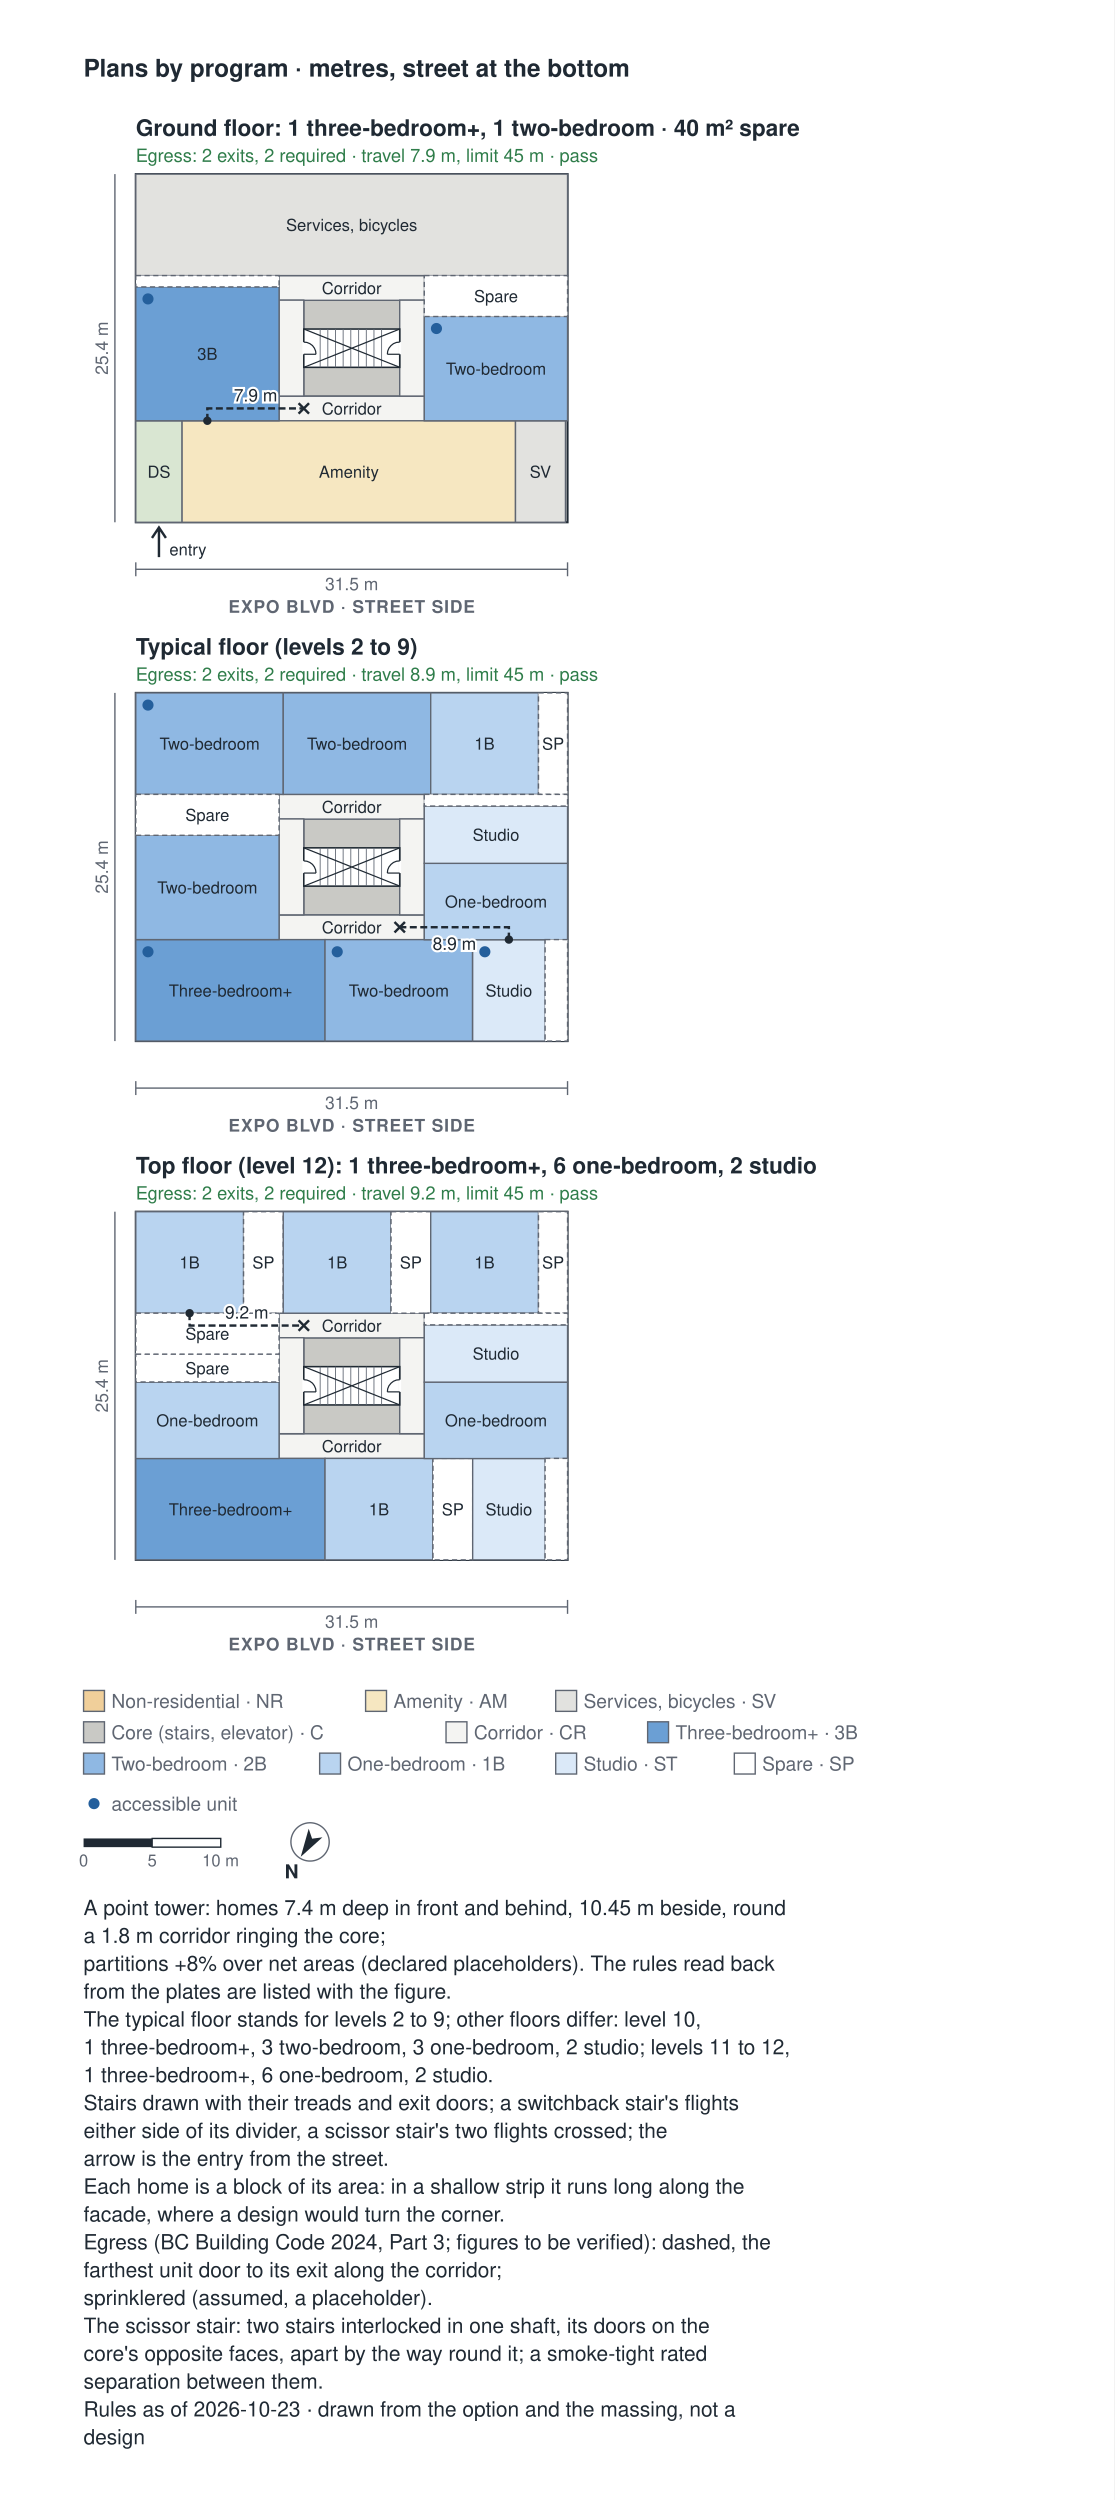
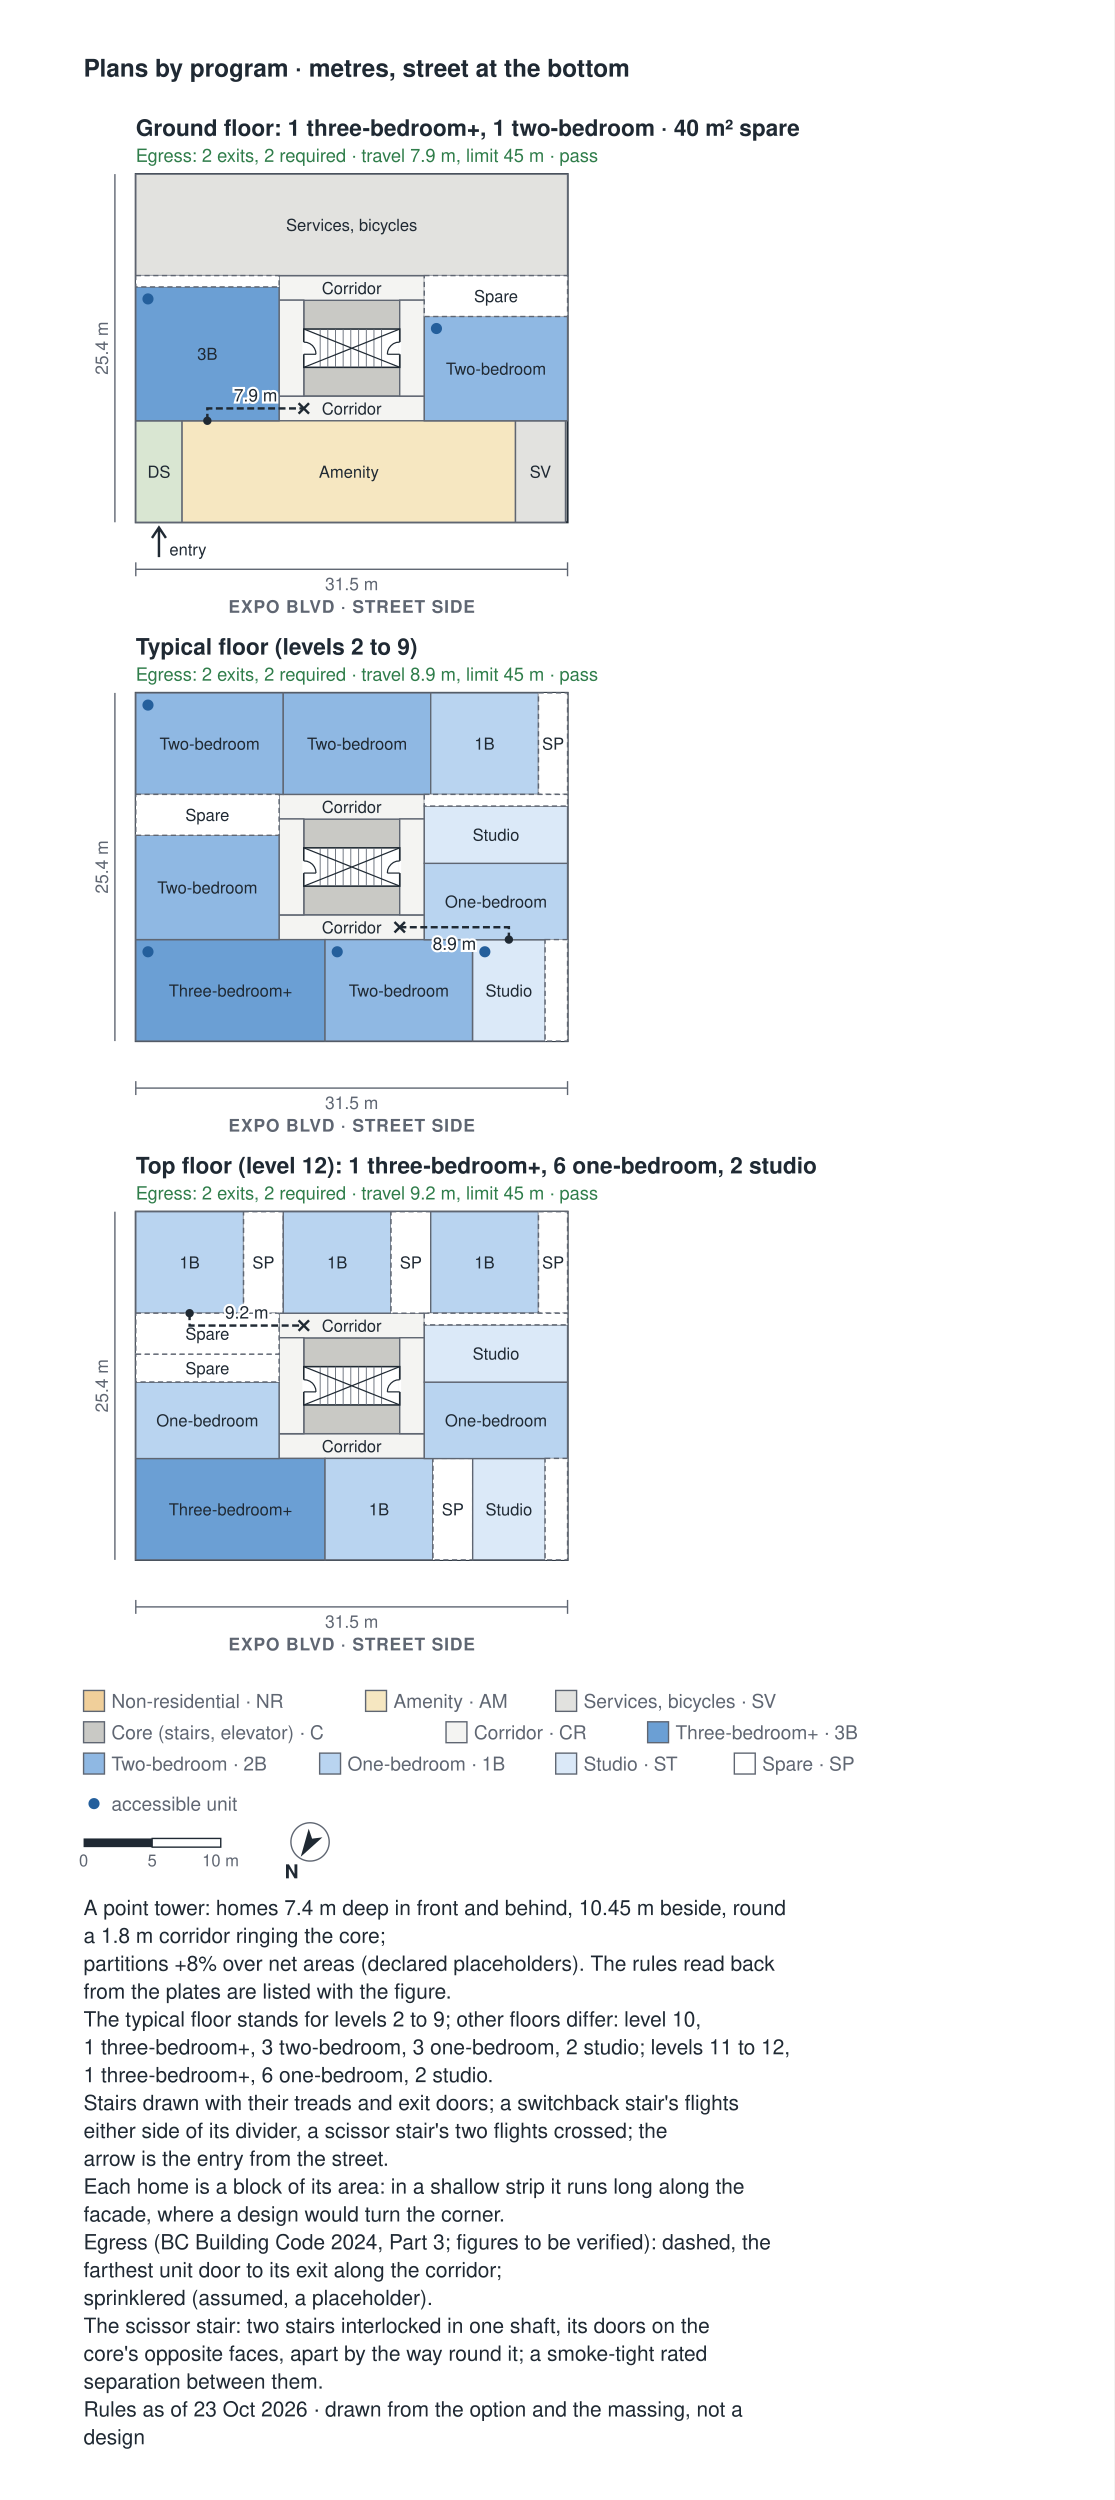
<svg xmlns="http://www.w3.org/2000/svg" width="640" height="1436" viewBox="0 0 640 1436" font-family="IBM Plex Sans, Helvetica, Arial, sans-serif" font-size="12" fill="#1f2933" role="img" aria-label="Floor plans by program">
  <rect width="100%" height="100%" fill="#ffffff" />
  <text x="48" y="44" font-size="14" font-weight="600">Plans by program · metres, street at the bottom</text>
  <text x="78.0" y="78.0" font-size="13" font-weight="600">Ground floor: 1 three-bedroom+, 1 two-bedroom · 40 m² spare</text>
  <text x="78.0" y="93.0" font-size="10.5" fill="#2f7d4a">Egress: 2 exits, 2 required · travel 7.9 m, limit 45 m · pass</text>
  <rect x="78.0" y="100.0" width="248.0" height="200.0" fill="#f4f4f2" stroke="#1f2933" stroke-width="1.2" />
  <rect x="174.5" y="172.4" width="55.1" height="55.1" fill="#c9c9c5" stroke="#5f6672" stroke-width="0.8" />
  <rect x="160.3" y="227.6" width="83.5" height="14.2" fill="#f4f4f2" stroke="#5f6672" stroke-width="0.8" />
  <rect x="160.3" y="158.3" width="83.5" height="14.2" fill="#f4f4f2" stroke="#5f6672" stroke-width="0.8" />
  <rect x="160.3" y="172.4" width="14.2" height="55.1" fill="#f4f4f2" stroke="#5f6672" stroke-width="0.8" />
  <rect x="229.6" y="172.4" width="14.2" height="55.1" fill="#f4f4f2" stroke="#5f6672" stroke-width="0.8" />
  <rect x="78.0" y="241.7" width="26.6" height="58.3" fill="#d9e6d2" stroke="#5f6672" stroke-width="0.8" />
  <rect x="104.6" y="241.7" width="191.5" height="58.3" fill="#f6e7c1" stroke="#5f6672" stroke-width="0.8" />
  <rect x="78.0" y="100.0" width="248.0" height="58.3" fill="#e2e2df" stroke="#5f6672" stroke-width="0.8" />
  <rect x="296.1" y="241.7" width="28.7" height="58.3" fill="#e2e2df" stroke="#5f6672" stroke-width="0.8" />
  <rect x="78.0" y="164.7" width="82.3" height="77.0" fill="#6b9fd4" stroke="#5f6672" stroke-width="0.8" />
  <rect x="243.7" y="181.7" width="82.3" height="60.0" fill="#8fb8e3" stroke="#5f6672" stroke-width="0.8" />
  <rect x="78.0" y="158.3" width="82.3" height="6.5" fill="#ffffff" stroke="#5f6672" stroke-width="0.8" stroke-dasharray="3 2" />
  <rect x="243.7" y="158.3" width="82.3" height="23.5" fill="#ffffff" stroke="#5f6672" stroke-width="0.8" stroke-dasharray="3 2" />
  <rect x="174.5" y="189.0" width="55.1" height="22.0" fill="#ffffff" stroke="#1f2933" stroke-width="0.9" />
  <path d="M183.9 189.0v22.0M188.3 189.0v22.0M192.7 189.0v22.0M197.1 189.0v22.0M201.5 189.0v22.0M206.0 189.0v22.0M210.4 189.0v22.0M214.8 189.0v22.0M219.2 189.0v22.0" stroke="#5f6672" stroke-width="0.5" fill="none" />
  <path d="M174.5 189.0L229.6 211.0M174.5 211.0L229.6 189.0" stroke="#1f2933" stroke-width="0.7" fill="none" />
  <line x1="174.5" y1="203.5" x2="174.5" y2="196.5" stroke="#ffffff" stroke-width="1.6" />
  <path d="M181.5 203.5L174.5 203.5M174.5 196.5L176.3 196.7L178.0 197.4L179.5 198.5L180.6 200.0L181.3 201.7L181.5 203.5" stroke="#1f2933" stroke-width="0.7" fill="none" />
  <line x1="229.6" y1="203.5" x2="229.6" y2="196.5" stroke="#ffffff" stroke-width="1.6" />
  <path d="M222.5 203.5L229.6 203.5M229.6 196.5L227.7 196.7L226.0 197.4L224.6 198.5L223.4 200.0L222.7 201.7L222.5 203.5" stroke="#1f2933" stroke-width="0.7" fill="none" />
  <text x="202.0" y="238.1" font-size="9.5" text-anchor="middle" fill="#1f2933">Corridor</text>
  <text x="202.0" y="168.9" font-size="9.5" text-anchor="middle" fill="#1f2933">Corridor</text>
  <text x="91.3" y="274.4" font-size="9.5" text-anchor="middle" fill="#1f2933">DS</text>
  <text x="200.4" y="274.4" font-size="9.5" text-anchor="middle" fill="#1f2933">Amenity</text>
  <text x="202.0" y="132.6" font-size="9.5" text-anchor="middle" fill="#1f2933">Services, bicycles</text>
  <text x="310.4" y="274.4" font-size="9.5" text-anchor="middle" fill="#1f2933">SV</text>
  <circle cx="85.0" cy="171.7" r="3.2" fill="#245f9c" />
  <text x="119.1" y="206.7" font-size="9.5" text-anchor="middle" fill="#1f2933">3B</text>
  <circle cx="250.7" cy="188.7" r="3.2" fill="#245f9c" />
  <text x="284.9" y="215.2" font-size="9.5" text-anchor="middle" fill="#1f2933">Two-bedroom</text>
  <text x="284.9" y="173.5" font-size="9.5" text-anchor="middle" fill="#1f2933">Spare</text>
  <polyline points="119.1,241.7 119.1,234.6 174.5,234.6" fill="none" stroke="#1f2933" stroke-width="1.4" stroke-dasharray="4 2" />
  <circle cx="119.1" cy="241.7" r="2.4" fill="#1f2933" />
  <path d="M 171.5 231.6 L 177.5 237.6 M 171.5 237.6 L 177.5 231.6" stroke="#1f2933" stroke-width="1.4" />
  <text x="146.8" y="230.6" font-size="10" text-anchor="middle" fill="#1f2933" stroke="#ffffff" stroke-width="2.5" paint-order="stroke">7.9 m</text>
  <path d="M91.3 320.0V303.0M87.3 309.0L91.3 303.0L95.3 309.0" stroke="#1f2933" stroke-width="1.4" fill="none" />
  <text x="97.3" y="319.0" font-size="9.5" fill="#1f2933">entry</text>
  <path d="M78.0 327.0H326.0M78.0 323.0V331.0M326.0 323.0V331.0" stroke="#5f6672" stroke-width="0.8" fill="none" />
  <text x="202.0" y="339.0" font-size="10" text-anchor="middle" fill="#5f6672">31.5 m</text>
  <text x="202.0" y="352.0" font-size="10" font-weight="600" letter-spacing="0.5" text-anchor="middle" fill="#5f6672">EXPO BLVD · STREET SIDE</text>
  <line x1="66.0" y1="100.0" x2="66.0" y2="300.0" stroke="#5f6672" stroke-width="0.8" />
  <text x="62.0" y="200.0" font-size="10" text-anchor="middle" fill="#5f6672" transform="rotate(-90 62.0 200.0)">25.4 m</text>
  <text x="78.0" y="376.0" font-size="13" font-weight="600">Typical floor (levels 2 to 9)</text>
  <text x="78.0" y="391.0" font-size="10.5" fill="#2f7d4a">Egress: 2 exits, 2 required · travel 8.9 m, limit 45 m · pass</text>
  <rect x="78.0" y="398.0" width="248.0" height="200.0" fill="#f4f4f2" stroke="#1f2933" stroke-width="1.2" />
  <rect x="174.5" y="470.4" width="55.1" height="55.1" fill="#c9c9c5" stroke="#5f6672" stroke-width="0.8" />
  <rect x="160.3" y="525.6" width="83.5" height="14.2" fill="#f4f4f2" stroke="#5f6672" stroke-width="0.8" />
  <rect x="160.3" y="456.3" width="83.5" height="14.2" fill="#f4f4f2" stroke="#5f6672" stroke-width="0.8" />
  <rect x="160.3" y="470.4" width="14.2" height="55.1" fill="#f4f4f2" stroke="#5f6672" stroke-width="0.8" />
  <rect x="229.6" y="470.4" width="14.2" height="55.1" fill="#f4f4f2" stroke="#5f6672" stroke-width="0.8" />
  <rect x="78.0" y="539.7" width="108.7" height="58.3" fill="#6b9fd4" stroke="#5f6672" stroke-width="0.8" />
  <rect x="186.7" y="539.7" width="84.7" height="58.3" fill="#8fb8e3" stroke="#5f6672" stroke-width="0.8" />
  <rect x="271.5" y="539.7" width="41.7" height="58.3" fill="#dbe9f8" stroke="#5f6672" stroke-width="0.8" />
  <rect x="78.0" y="398.0" width="84.7" height="58.3" fill="#8fb8e3" stroke="#5f6672" stroke-width="0.8" />
  <rect x="162.7" y="398.0" width="84.7" height="58.3" fill="#8fb8e3" stroke="#5f6672" stroke-width="0.8" />
  <rect x="247.4" y="398.0" width="61.9" height="58.3" fill="#b9d4f0" stroke="#5f6672" stroke-width="0.8" />
  <rect x="78.0" y="479.7" width="82.3" height="60.0" fill="#8fb8e3" stroke="#5f6672" stroke-width="0.8" />
  <rect x="243.7" y="495.9" width="82.3" height="43.9" fill="#b9d4f0" stroke="#5f6672" stroke-width="0.8" />
  <rect x="243.7" y="463.0" width="82.3" height="32.9" fill="#dbe9f8" stroke="#5f6672" stroke-width="0.8" />
  <rect x="313.1" y="539.7" width="12.9" height="58.3" fill="#ffffff" stroke="#5f6672" stroke-width="0.8" stroke-dasharray="3 2" />
  <rect x="309.3" y="398.0" width="16.7" height="58.3" fill="#ffffff" stroke="#5f6672" stroke-width="0.8" stroke-dasharray="3 2" />
  <rect x="78.0" y="456.3" width="82.3" height="23.5" fill="#ffffff" stroke="#5f6672" stroke-width="0.8" stroke-dasharray="3 2" />
  <rect x="243.7" y="456.3" width="82.3" height="6.7" fill="#ffffff" stroke="#5f6672" stroke-width="0.8" stroke-dasharray="3 2" />
  <rect x="174.5" y="487.0" width="55.1" height="22.0" fill="#ffffff" stroke="#1f2933" stroke-width="0.9" />
  <path d="M183.9 487.0v22.0M188.3 487.0v22.0M192.7 487.0v22.0M197.1 487.0v22.0M201.5 487.0v22.0M206.0 487.0v22.0M210.4 487.0v22.0M214.8 487.0v22.0M219.2 487.0v22.0" stroke="#5f6672" stroke-width="0.5" fill="none" />
  <path d="M174.5 487.0L229.6 509.0M174.5 509.0L229.6 487.0" stroke="#1f2933" stroke-width="0.7" fill="none" />
  <line x1="174.5" y1="501.5" x2="174.5" y2="494.5" stroke="#ffffff" stroke-width="1.6" />
  <path d="M181.5 501.5L174.5 501.5M174.5 494.5L176.3 494.7L178.0 495.4L179.5 496.5L180.6 498.0L181.3 499.7L181.5 501.5" stroke="#1f2933" stroke-width="0.7" fill="none" />
  <line x1="229.6" y1="501.5" x2="229.6" y2="494.5" stroke="#ffffff" stroke-width="1.6" />
  <path d="M222.5 501.5L229.6 501.5M229.6 494.5L227.7 494.7L226.0 495.4L224.6 496.5L223.4 498.0L222.7 499.7L222.5 501.5" stroke="#1f2933" stroke-width="0.7" fill="none" />
  <text x="202.0" y="536.1" font-size="9.5" text-anchor="middle" fill="#1f2933">Corridor</text>
  <text x="202.0" y="466.9" font-size="9.5" text-anchor="middle" fill="#1f2933">Corridor</text>
  <circle cx="85.0" cy="546.7" r="3.2" fill="#245f9c" />
  <text x="132.4" y="572.4" font-size="9.5" text-anchor="middle" fill="#1f2933">Three-bedroom+</text>
  <circle cx="193.7" cy="546.7" r="3.2" fill="#245f9c" />
  <text x="229.1" y="572.4" font-size="9.5" text-anchor="middle" fill="#1f2933">Two-bedroom</text>
  <circle cx="278.5" cy="546.7" r="3.2" fill="#245f9c" />
  <text x="292.3" y="572.4" font-size="9.5" text-anchor="middle" fill="#1f2933">Studio</text>
  <circle cx="85.0" cy="405.0" r="3.2" fill="#245f9c" />
  <text x="120.4" y="430.6" font-size="9.5" text-anchor="middle" fill="#1f2933">Two-bedroom</text>
  <text x="205.1" y="430.6" font-size="9.5" text-anchor="middle" fill="#1f2933">Two-bedroom</text>
  <text x="278.3" y="430.6" font-size="9.5" text-anchor="middle" fill="#1f2933">1B</text>
  <text x="119.1" y="513.2" font-size="9.5" text-anchor="middle" fill="#1f2933">Two-bedroom</text>
  <text x="284.9" y="521.3" font-size="9.5" text-anchor="middle" fill="#1f2933">One-bedroom</text>
  <text x="284.9" y="482.9" font-size="9.5" text-anchor="middle" fill="#1f2933">Studio</text>
  <text x="317.7" y="430.6" font-size="9.5" text-anchor="middle" fill="#1f2933">SP</text>
  <text x="119.1" y="471.5" font-size="9.5" text-anchor="middle" fill="#1f2933">Spare</text>
  <polyline points="292.3,539.7 292.3,532.6 229.6,532.6" fill="none" stroke="#1f2933" stroke-width="1.4" stroke-dasharray="4 2" />
  <circle cx="292.3" cy="539.7" r="2.4" fill="#1f2933" />
  <path d="M 226.6 529.6 L 232.6 535.6 M 226.6 535.6 L 232.6 529.6" stroke="#1f2933" stroke-width="1.4" />
  <text x="261.0" y="545.6" font-size="10" text-anchor="middle" fill="#1f2933" stroke="#ffffff" stroke-width="2.5" paint-order="stroke">8.9 m</text>
  <path d="M78.0 625.0H326.0M78.0 621.0V629.0M326.0 621.0V629.0" stroke="#5f6672" stroke-width="0.8" fill="none" />
  <text x="202.0" y="637.0" font-size="10" text-anchor="middle" fill="#5f6672">31.5 m</text>
  <text x="202.0" y="650.0" font-size="10" font-weight="600" letter-spacing="0.5" text-anchor="middle" fill="#5f6672">EXPO BLVD · STREET SIDE</text>
  <line x1="66.0" y1="398.0" x2="66.0" y2="598.0" stroke="#5f6672" stroke-width="0.8" />
  <text x="62.0" y="498.0" font-size="10" text-anchor="middle" fill="#5f6672" transform="rotate(-90 62.0 498.0)">25.4 m</text>
  <text x="78.0" y="674.0" font-size="13" font-weight="600">Top floor (level 12): 1 three-bedroom+, 6 one-bedroom, 2 studio</text>
  <text x="78.0" y="689.0" font-size="10.5" fill="#2f7d4a">Egress: 2 exits, 2 required · travel 9.2 m, limit 45 m · pass</text>
  <rect x="78.0" y="696.0" width="248.0" height="200.0" fill="#f4f4f2" stroke="#1f2933" stroke-width="1.2" />
  <rect x="174.5" y="768.4" width="55.1" height="55.1" fill="#c9c9c5" stroke="#5f6672" stroke-width="0.8" />
  <rect x="160.3" y="823.6" width="83.5" height="14.2" fill="#f4f4f2" stroke="#5f6672" stroke-width="0.8" />
  <rect x="160.3" y="754.3" width="83.5" height="14.2" fill="#f4f4f2" stroke="#5f6672" stroke-width="0.8" />
  <rect x="160.3" y="768.4" width="14.2" height="55.1" fill="#f4f4f2" stroke="#5f6672" stroke-width="0.8" />
  <rect x="229.6" y="768.4" width="14.2" height="55.1" fill="#f4f4f2" stroke="#5f6672" stroke-width="0.8" />
  <rect x="78.0" y="837.7" width="108.7" height="58.3" fill="#6b9fd4" stroke="#5f6672" stroke-width="0.8" />
  <rect x="186.7" y="837.7" width="61.9" height="58.3" fill="#b9d4f0" stroke="#5f6672" stroke-width="0.8" />
  <rect x="248.7" y="837.7" width="22.8" height="58.3" fill="#ffffff" stroke="#5f6672" stroke-width="0.8" stroke-dasharray="3 2" />
  <rect x="271.5" y="837.7" width="41.7" height="58.3" fill="#dbe9f8" stroke="#5f6672" stroke-width="0.8" />
  <rect x="78.0" y="696.0" width="61.9" height="58.3" fill="#b9d4f0" stroke="#5f6672" stroke-width="0.8" />
  <rect x="139.9" y="696.0" width="22.8" height="58.3" fill="#ffffff" stroke="#5f6672" stroke-width="0.8" stroke-dasharray="3 2" />
  <rect x="162.7" y="696.0" width="61.9" height="58.3" fill="#b9d4f0" stroke="#5f6672" stroke-width="0.8" />
  <rect x="224.6" y="696.0" width="22.8" height="58.3" fill="#ffffff" stroke="#5f6672" stroke-width="0.8" stroke-dasharray="3 2" />
  <rect x="247.4" y="696.0" width="61.9" height="58.3" fill="#b9d4f0" stroke="#5f6672" stroke-width="0.8" />
  <rect x="78.0" y="793.9" width="82.3" height="43.9" fill="#b9d4f0" stroke="#5f6672" stroke-width="0.8" />
  <rect x="78.0" y="777.7" width="82.3" height="16.1" fill="#ffffff" stroke="#5f6672" stroke-width="0.8" stroke-dasharray="3 2" />
  <rect x="243.7" y="793.9" width="82.3" height="43.9" fill="#b9d4f0" stroke="#5f6672" stroke-width="0.8" />
  <rect x="243.7" y="761.0" width="82.3" height="32.9" fill="#dbe9f8" stroke="#5f6672" stroke-width="0.8" />
  <rect x="313.1" y="837.7" width="12.9" height="58.3" fill="#ffffff" stroke="#5f6672" stroke-width="0.8" stroke-dasharray="3 2" />
  <rect x="309.3" y="696.0" width="16.7" height="58.3" fill="#ffffff" stroke="#5f6672" stroke-width="0.8" stroke-dasharray="3 2" />
  <rect x="78.0" y="754.3" width="82.3" height="23.5" fill="#ffffff" stroke="#5f6672" stroke-width="0.8" stroke-dasharray="3 2" />
  <rect x="243.7" y="754.3" width="82.3" height="6.7" fill="#ffffff" stroke="#5f6672" stroke-width="0.8" stroke-dasharray="3 2" />
  <rect x="174.5" y="785.0" width="55.1" height="22.0" fill="#ffffff" stroke="#1f2933" stroke-width="0.9" />
  <path d="M183.9 785.0v22.0M188.3 785.0v22.0M192.7 785.0v22.0M197.1 785.0v22.0M201.5 785.0v22.0M206.0 785.0v22.0M210.4 785.0v22.0M214.8 785.0v22.0M219.2 785.0v22.0" stroke="#5f6672" stroke-width="0.5" fill="none" />
  <path d="M174.5 785.0L229.6 807.0M174.5 807.0L229.6 785.0" stroke="#1f2933" stroke-width="0.7" fill="none" />
  <line x1="174.5" y1="799.5" x2="174.5" y2="792.5" stroke="#ffffff" stroke-width="1.6" />
  <path d="M181.5 799.5L174.5 799.5M174.5 792.5L176.3 792.7L178.0 793.4L179.5 794.5L180.6 796.0L181.3 797.7L181.5 799.5" stroke="#1f2933" stroke-width="0.7" fill="none" />
  <line x1="229.6" y1="799.5" x2="229.6" y2="792.5" stroke="#ffffff" stroke-width="1.6" />
  <path d="M222.5 799.5L229.6 799.5M229.6 792.5L227.7 792.7L226.0 793.4L224.6 794.5L223.4 796.0L222.7 797.7L222.5 799.5" stroke="#1f2933" stroke-width="0.7" fill="none" />
  <text x="202.0" y="834.1" font-size="9.5" text-anchor="middle" fill="#1f2933">Corridor</text>
  <text x="202.0" y="764.9" font-size="9.5" text-anchor="middle" fill="#1f2933">Corridor</text>
  <text x="132.4" y="870.4" font-size="9.5" text-anchor="middle" fill="#1f2933">Three-bedroom+</text>
  <text x="217.7" y="870.4" font-size="9.5" text-anchor="middle" fill="#1f2933">1B</text>
  <text x="260.1" y="870.4" font-size="9.5" text-anchor="middle" fill="#1f2933">SP</text>
  <text x="292.3" y="870.4" font-size="9.5" text-anchor="middle" fill="#1f2933">Studio</text>
  <text x="108.9" y="728.6" font-size="9.5" text-anchor="middle" fill="#1f2933">1B</text>
  <text x="151.3" y="728.6" font-size="9.5" text-anchor="middle" fill="#1f2933">SP</text>
  <text x="193.7" y="728.6" font-size="9.5" text-anchor="middle" fill="#1f2933">1B</text>
  <text x="236.0" y="728.6" font-size="9.5" text-anchor="middle" fill="#1f2933">SP</text>
  <text x="278.3" y="728.6" font-size="9.5" text-anchor="middle" fill="#1f2933">1B</text>
  <text x="119.1" y="819.3" font-size="9.5" text-anchor="middle" fill="#1f2933">One-bedroom</text>
  <text x="119.1" y="789.3" font-size="9.5" text-anchor="middle" fill="#1f2933">Spare</text>
  <text x="284.9" y="819.3" font-size="9.5" text-anchor="middle" fill="#1f2933">One-bedroom</text>
  <text x="284.9" y="780.9" font-size="9.5" text-anchor="middle" fill="#1f2933">Studio</text>
  <text x="317.7" y="728.6" font-size="9.5" text-anchor="middle" fill="#1f2933">SP</text>
  <text x="119.1" y="769.5" font-size="9.5" text-anchor="middle" fill="#1f2933">Spare</text>
  <polyline points="108.9,754.3 108.9,761.4 174.5,761.4" fill="none" stroke="#1f2933" stroke-width="1.4" stroke-dasharray="4 2" />
  <circle cx="108.9" cy="754.3" r="2.4" fill="#1f2933" />
  <path d="M 171.5 758.4 L 177.5 764.4 M 171.5 764.4 L 177.5 758.4" stroke="#1f2933" stroke-width="1.4" />
  <text x="141.7" y="757.4" font-size="10" text-anchor="middle" fill="#1f2933" stroke="#ffffff" stroke-width="2.5" paint-order="stroke">9.2 m</text>
  <path d="M78.0 923.0H326.0M78.0 919.0V927.0M326.0 919.0V927.0" stroke="#5f6672" stroke-width="0.8" fill="none" />
  <text x="202.0" y="935.0" font-size="10" text-anchor="middle" fill="#5f6672">31.5 m</text>
  <text x="202.0" y="948.0" font-size="10" font-weight="600" letter-spacing="0.5" text-anchor="middle" fill="#5f6672">EXPO BLVD · STREET SIDE</text>
  <line x1="66.0" y1="696.0" x2="66.0" y2="896.0" stroke="#5f6672" stroke-width="0.8" />
  <text x="62.0" y="796.0" font-size="10" text-anchor="middle" fill="#5f6672" transform="rotate(-90 62.0 796.0)">25.4 m</text>
  <g transform="translate(0.0 980.0)">
    <rect x="48.0" y="-9.0" width="12" height="12" fill="#f0cf9a" stroke="#5f6672" stroke-width="0.8" />
    <text x="64.0" y="1.0" fill="#5f6672" font-size="11">Non-residential · NR</text>
    <rect x="210.0" y="-9.0" width="12" height="12" fill="#f6e7c1" stroke="#5f6672" stroke-width="0.8" />
    <text x="226.0" y="1.0" fill="#5f6672" font-size="11">Amenity · AM</text>
    <rect x="319.2" y="-9.0" width="12" height="12" fill="#e2e2df" stroke="#5f6672" stroke-width="0.8" />
    <text x="335.2" y="1.0" fill="#5f6672" font-size="11">Services, bicycles · SV</text>
    <rect x="48.0" y="9.0" width="12" height="12" fill="#c9c9c5" stroke="#5f6672" stroke-width="0.8" />
    <text x="64.0" y="19.0" fill="#5f6672" font-size="11">Core (stairs, elevator) · C</text>
    <rect x="256.2" y="9.0" width="12" height="12" fill="#f4f4f2" stroke="#5f6672" stroke-width="0.8" />
    <text x="272.2" y="19.0" fill="#5f6672" font-size="11">Corridor · CR</text>
    <rect x="372.0" y="9.0" width="12" height="12" fill="#6b9fd4" stroke="#5f6672" stroke-width="0.8" />
    <text x="388.0" y="19.0" fill="#5f6672" font-size="11">Three-bedroom+ · 3B</text>
    <rect x="48.0" y="27.0" width="12" height="12" fill="#8fb8e3" stroke="#5f6672" stroke-width="0.8" />
    <text x="64.0" y="37.0" fill="#5f6672" font-size="11">Two-bedroom · 2B</text>
    <rect x="183.6" y="27.0" width="12" height="12" fill="#b9d4f0" stroke="#5f6672" stroke-width="0.8" />
    <text x="199.6" y="37.0" fill="#5f6672" font-size="11">One-bedroom · 1B</text>
    <rect x="319.2" y="27.0" width="12" height="12" fill="#dbe9f8" stroke="#5f6672" stroke-width="0.8" />
    <text x="335.2" y="37.0" fill="#5f6672" font-size="11">Studio · ST</text>
    <rect x="421.8" y="27.0" width="12" height="12" fill="#ffffff" stroke="#5f6672" stroke-width="0.8" />
    <text x="437.8" y="37.0" fill="#5f6672" font-size="11">Spare · SP</text>
  </g>
  <circle cx="54" cy="1036.0" r="3.2" fill="#245f9c" />
  <text x="64" y="1040.0" font-size="11" fill="#5f6672">accessible unit</text>
  <rect x="48.0" y="1056.0" width="39.4" height="5" fill="#1f2933" />
  <rect x="87.4" y="1056.0" width="39.4" height="5" fill="#ffffff" stroke="#1f2933" stroke-width="0.8" />
  <text x="48.0" y="1072.0" font-size="9.5" text-anchor="middle" fill="#5f6672">0</text>
  <text x="87.4" y="1072.0" font-size="9.5" text-anchor="middle" fill="#5f6672">5</text>
  <text x="126.7" y="1072.0" font-size="9.5" text-anchor="middle" fill="#5f6672">10 m</text>
  <g transform="rotate(-147.9 178.1 1058.0)">
    <circle cx="178.1" cy="1058.0" r="11.0" fill="#ffffff" stroke="#5f6672" stroke-width="0.8" />
    <polygon points="178.1,1047.9 182.8,1064.0 178.1,1060.2 173.5,1064.0" fill="#1f2933" />
  </g>
  <text x="167.5" y="1078.9" font-size="11" font-weight="600" text-anchor="middle" fill="#1f2933">N</text>
  <text x="48.0" y="1100.0" font-size="12" fill="#1f2933">A point tower: homes 7.4 m deep in front and behind, 10.45 m beside, round</text>
  <text x="48.0" y="1116.0" font-size="12" fill="#1f2933">a 1.8 m corridor ringing the core;</text>
  <text x="48.0" y="1132.0" font-size="12" fill="#1f2933">partitions +8% over net areas (declared placeholders). The rules read back</text>
  <text x="48.0" y="1148.0" font-size="12" fill="#1f2933">from the plates are listed with the figure.</text>
  <text x="48.0" y="1164.0" font-size="12" fill="#1f2933">The typical floor stands for levels 2 to 9; other floors differ: level 10,</text>
  <text x="48.0" y="1180.0" font-size="12" fill="#1f2933">1 three-bedroom+, 3 two-bedroom, 3 one-bedroom, 2 studio; levels 11 to 12,</text>
  <text x="48.0" y="1196.0" font-size="12" fill="#1f2933">1 three-bedroom+, 6 one-bedroom, 2 studio.</text>
  <text x="48.0" y="1212.0" font-size="12" fill="#1f2933">Stairs drawn with their treads and exit doors; a switchback stair's flights</text>
  <text x="48.0" y="1228.0" font-size="12" fill="#1f2933">either side of its divider, a scissor stair's two flights crossed; the</text>
  <text x="48.0" y="1244.0" font-size="12" fill="#1f2933">arrow is the entry from the street.</text>
  <text x="48.0" y="1260.0" font-size="12" fill="#1f2933">Each home is a block of its area: in a shallow strip it runs long along the</text>
  <text x="48.0" y="1276.0" font-size="12" fill="#1f2933">facade, where a design would turn the corner.</text>
  <text x="48.0" y="1292.0" font-size="12" fill="#1f2933">Egress (BC Building Code 2024, Part 3; figures to be verified): dashed, the</text>
  <text x="48.0" y="1308.0" font-size="12" fill="#1f2933">farthest unit door to its exit along the corridor;</text>
  <text x="48.0" y="1324.0" font-size="12" fill="#1f2933">sprinklered (assumed, a placeholder).</text>
  <text x="48.0" y="1340.0" font-size="12" fill="#1f2933">The scissor stair: two stairs interlocked in one shaft, its doors on the</text>
  <text x="48.0" y="1356.0" font-size="12" fill="#1f2933">core's opposite faces, apart by the way round it; a smoke-tight rated</text>
  <text x="48.0" y="1372.0" font-size="12" fill="#1f2933">separation between them.</text>
-   <text x="48.0" y="1388.0" font-size="12" fill="#1f2933">Rules as of 2026-10-23 · drawn from the option and the massing, not a</text>
+   <text x="48.0" y="1388.0" font-size="12" fill="#1f2933">Rules as of 23 Oct 2026 · drawn from the option and the massing, not a</text>
  <text x="48.0" y="1404.0" font-size="12" fill="#1f2933">design</text>
</svg>
